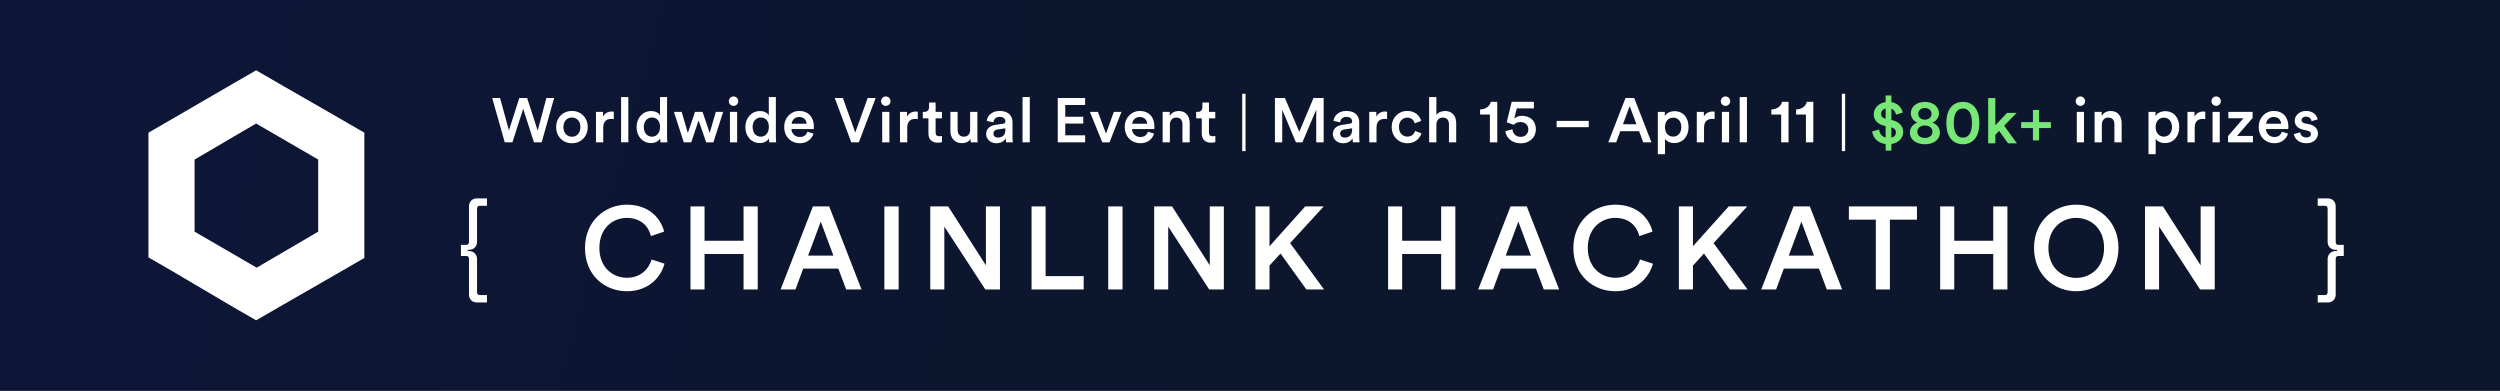
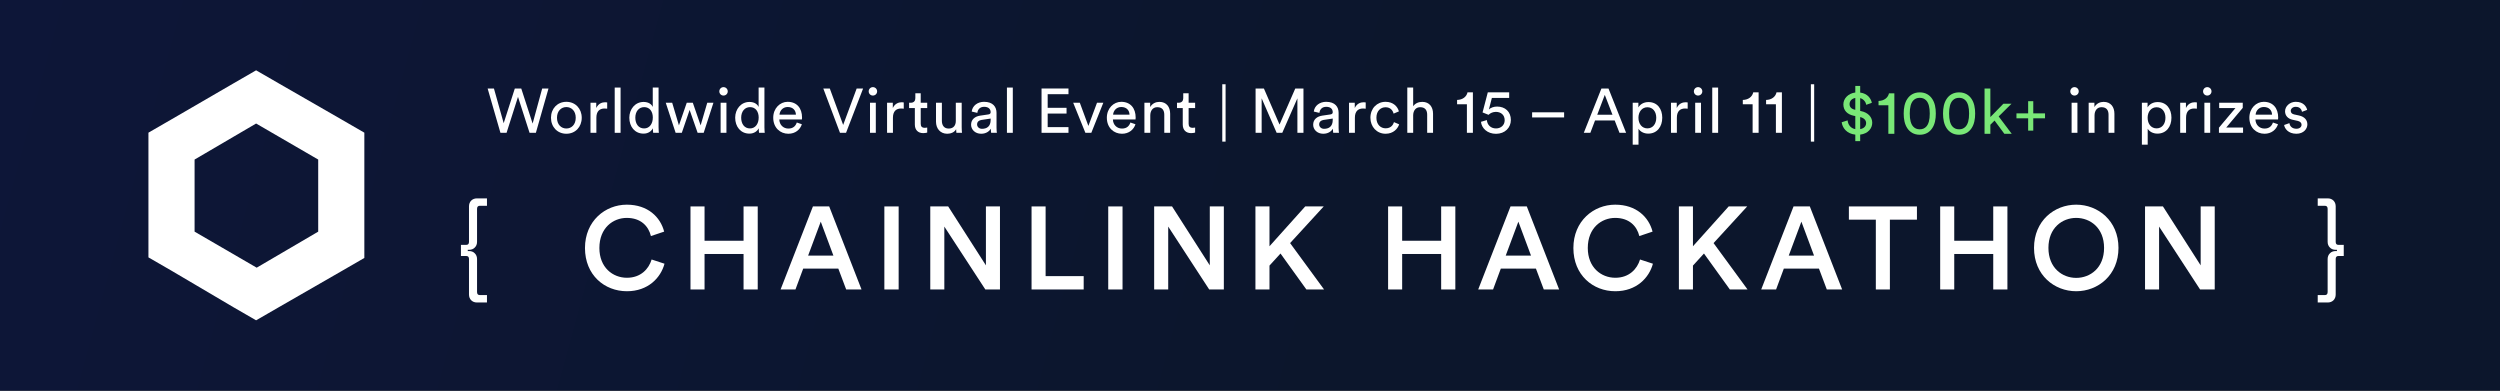
<svg xmlns="http://www.w3.org/2000/svg" width="320" height="50" viewBox="0 0 320 50" fill="none">
  <rect width="320" height="50" fill="#000008" />
  <rect width="320" height="50" fill="url(#paint0_linear)" />
  <path d="M32.782 15.81L40.73 20.423V29.65L32.855 34.263L24.907 29.65V20.423L32.782 15.81ZM32.782 9L29.865 10.684L21.917 15.297L19 16.982V20.35V29.577V32.945L21.917 34.629L29.865 39.316L32.782 41L35.699 39.316L43.72 34.703L46.636 33.018V29.65V20.35V16.982L43.72 15.297L35.699 10.684L32.782 9Z" fill="white" />
  <path d="M80.245 37.278C82.958 37.278 84.578 35.554 85.057 33.755L83.408 33.215C83.048 34.414 82.029 35.554 80.245 35.554C78.43 35.554 76.721 34.234 76.721 31.746C76.721 29.167 78.475 27.892 80.23 27.892C82.014 27.892 83.003 28.927 83.318 30.216L85.012 29.647C84.532 27.788 82.928 26.198 80.23 26.198C77.471 26.198 74.877 28.282 74.877 31.746C74.877 35.209 77.381 37.278 80.245 37.278Z" fill="white" />
  <path d="M96.989 37.053V26.423H95.175V30.816H90.182V26.423H88.383V37.053H90.182V32.51H95.175V37.053H96.989Z" fill="white" />
  <path d="M108.311 37.053H110.275L106.137 26.423H104.053L99.915 37.053H101.819L102.808 34.385H107.306L108.311 37.053ZM105.057 28.372L106.677 32.72H103.438L105.057 28.372Z" fill="white" />
  <path d="M115.027 37.053V26.423H113.198V37.053H115.027Z" fill="white" />
  <path d="M127.996 37.053V26.423H126.197V33.965L121.369 26.423H119.075V37.053H120.874V29.002L126.122 37.053H127.996Z" fill="white" />
  <path d="M138.711 37.053V35.344H133.838V26.423H132.039V37.053H138.711Z" fill="white" />
  <path d="M143.684 37.053V26.423H141.854V37.053H143.684Z" fill="white" />
  <path d="M156.652 37.053V26.423H154.853V33.965L150.025 26.423H147.732V37.053H149.531V29.002L154.778 37.053H156.652Z" fill="white" />
  <path d="M167.217 37.053H169.481L165.133 31.116L169.436 26.423H167.067L162.494 31.521V26.423H160.695V37.053H162.494V33.995L163.904 32.45L167.217 37.053Z" fill="white" />
  <path d="M186.283 37.053V26.423H184.469V30.816H179.476V26.423H177.677V37.053H179.476V32.51H184.469V37.053H186.283Z" fill="white" />
  <path d="M197.605 37.053H199.569L195.431 26.423H193.347L189.209 37.053H191.113L192.102 34.385H196.6L197.605 37.053ZM194.351 28.372L195.97 32.72H192.732L194.351 28.372Z" fill="white" />
  <path d="M206.76 37.278C209.474 37.278 211.093 35.554 211.573 33.755L209.924 33.215C209.564 34.414 208.545 35.554 206.76 35.554C204.946 35.554 203.237 34.234 203.237 31.746C203.237 29.167 204.991 27.892 206.745 27.892C208.53 27.892 209.519 28.927 209.834 30.216L211.528 29.647C211.048 27.788 209.444 26.198 206.745 26.198C203.987 26.198 201.393 28.282 201.393 31.746C201.393 35.209 203.897 37.278 206.76 37.278Z" fill="white" />
  <path d="M221.421 37.053H223.685L219.337 31.116L223.64 26.423H221.271L216.698 31.521V26.423H214.899V37.053H216.698V33.995L218.107 32.45L221.421 37.053Z" fill="white" />
  <path d="M233.831 37.053H235.795L231.657 26.423H229.573L225.435 37.053H227.339L228.329 34.385H232.827L233.831 37.053ZM230.578 28.372L232.197 32.72H228.958L230.578 28.372Z" fill="white" />
  <path d="M245.368 28.117V26.423H236.657V28.117H240.106V37.053H241.905V28.117H245.368Z" fill="white" />
  <path d="M256.949 37.053V26.423H255.135V30.816H250.143V26.423H248.343V37.053H250.143V32.51H255.135V37.053H256.949Z" fill="white" />
  <path d="M262.199 31.731C262.199 29.167 263.968 27.892 265.753 27.892C267.552 27.892 269.321 29.167 269.321 31.731C269.321 34.294 267.552 35.569 265.753 35.569C263.968 35.569 262.199 34.294 262.199 31.731ZM260.355 31.731C260.355 35.224 262.964 37.278 265.753 37.278C268.541 37.278 271.165 35.224 271.165 31.731C271.165 28.252 268.541 26.198 265.753 26.198C262.964 26.198 260.355 28.252 260.355 31.731Z" fill="white" />
  <path d="M283.485 37.053V26.423H281.685V33.965L276.858 26.423H274.564V37.053H276.363V29.002L281.611 37.053H283.485Z" fill="white" />
  <path d="M60.031 26.419C60.031 26.12 60.124 25.875 60.309 25.681C60.503 25.488 60.75 25.392 61.049 25.392H62.332V26.34H61.419C61.181 26.34 61.062 26.471 61.062 26.735V30.949C61.062 31.247 60.966 31.493 60.772 31.686C60.587 31.88 60.34 31.976 60.031 31.976H59.873V32.134H60.031C60.34 32.134 60.587 32.231 60.772 32.424C60.966 32.617 61.062 32.863 61.062 33.161V37.376C61.062 37.639 61.181 37.771 61.419 37.771H62.332V38.719H61.049C60.75 38.719 60.503 38.622 60.309 38.429C60.124 38.236 60.031 37.99 60.031 37.692V33.148C60.031 32.894 59.912 32.766 59.674 32.766H59V31.344H59.674C59.912 31.344 60.031 31.217 60.031 30.962V26.419Z" fill="white" />
  <path d="M298.969 37.692C298.969 37.99 298.876 38.236 298.691 38.429C298.497 38.622 298.25 38.719 297.951 38.719L296.668 38.719L296.668 37.771L297.58 37.771C297.818 37.771 297.937 37.639 297.937 37.376L297.937 33.161C297.937 32.863 298.034 32.617 298.228 32.424C298.413 32.231 298.66 32.134 298.969 32.134L299.127 32.134L299.127 31.976L298.969 31.976C298.66 31.976 298.413 31.88 298.228 31.686C298.034 31.493 297.937 31.248 297.937 30.949L297.937 26.735C297.937 26.472 297.818 26.34 297.58 26.34L296.668 26.34L296.668 25.392L297.951 25.392C298.25 25.392 298.497 25.488 298.691 25.681C298.876 25.875 298.969 26.12 298.969 26.419L298.969 30.962C298.969 31.217 299.088 31.344 299.326 31.344L300 31.344L300 32.766L299.326 32.766C299.088 32.766 298.969 32.894 298.969 33.148L298.969 37.692Z" fill="white" />
-   <path d="M242.096 19.28V18.432C243.08 18.296 243.608 17.608 243.608 16.888C243.608 16.176 243.12 15.576 242.168 15.368L242.096 15.352V13.92C242.496 14.072 242.648 14.44 242.688 14.68L243.552 14.408C243.44 13.88 243.04 13.224 242.096 13.072V12.216H241.36V13.064C240.48 13.184 239.84 13.84 239.84 14.632C239.84 15.416 240.368 15.912 241.216 16.104L241.36 16.136V17.608C240.824 17.48 240.576 17.032 240.536 16.576L239.64 16.824C239.712 17.512 240.248 18.304 241.36 18.44V19.28H242.096ZM240.776 14.576C240.776 14.272 240.976 13.984 241.36 13.888V15.2C240.96 15.12 240.776 14.864 240.776 14.576ZM242.68 16.936C242.68 17.24 242.496 17.528 242.096 17.608V16.296C242.496 16.408 242.68 16.648 242.68 16.936Z" fill="#79E777" />
-   <path d="M246.383 15.32C245.871 15.312 245.535 14.992 245.535 14.56C245.535 14.168 245.855 13.824 246.383 13.824C246.911 13.824 247.239 14.168 247.239 14.56C247.239 14.992 246.903 15.312 246.383 15.32ZM246.383 17.656C245.759 17.656 245.415 17.288 245.415 16.864C245.415 16.44 245.759 16.064 246.383 16.064C247.015 16.064 247.359 16.44 247.359 16.864C247.359 17.288 247.015 17.656 246.383 17.656ZM246.383 18.464C247.575 18.464 248.311 17.824 248.311 16.96C248.311 16.368 247.895 15.88 247.351 15.688C247.847 15.504 248.191 15.008 248.191 14.504C248.191 13.64 247.423 13.04 246.383 13.04C245.343 13.04 244.583 13.64 244.583 14.504C244.583 15.016 244.927 15.504 245.423 15.688C244.871 15.88 244.463 16.368 244.463 16.96C244.463 17.824 245.199 18.464 246.383 18.464Z" fill="#79E777" />
-   <path d="M250.083 15.752C250.083 15.096 250.195 14.592 250.451 14.272C250.627 14.04 250.875 13.888 251.251 13.888C251.627 13.888 251.867 14.04 252.051 14.272C252.299 14.592 252.411 15.096 252.411 15.752C252.411 16.408 252.299 16.912 252.051 17.232C251.867 17.464 251.627 17.616 251.251 17.616C250.875 17.616 250.627 17.464 250.451 17.232C250.203 16.912 250.083 16.408 250.083 15.752ZM249.131 15.752C249.131 16.44 249.243 17.088 249.595 17.616C249.931 18.12 250.475 18.464 251.251 18.464C252.027 18.464 252.563 18.12 252.899 17.616C253.251 17.088 253.363 16.44 253.363 15.752C253.363 15.064 253.251 14.416 252.899 13.888C252.563 13.384 252.027 13.04 251.251 13.04C250.475 13.04 249.931 13.384 249.595 13.888C249.243 14.416 249.131 15.064 249.131 15.752Z" fill="#79E777" />
-   <path d="M258.132 14.448H256.9L255.404 16.024V12.552H254.484V18.344H255.404V17.256L255.884 16.752L257.028 18.344H258.164L256.532 16.096L258.132 14.448Z" fill="#79E777" />
-   <path d="M258.71 15.632V16.392H260.214V17.968H261.006V16.392H262.51V15.632H261.006V14.072H260.214V15.632H258.71Z" fill="#79E777" />
-   <path d="M68.824 16.72L67.472 12.544H66.472L65.144 16.688L64.008 12.544H63L64.608 18.216H65.592L66.968 13.928L68.344 18.216H69.336L70.928 12.544H69.936L68.824 16.72Z" fill="white" />
-   <path d="M73.204 17.504C72.636 17.504 72.116 17.072 72.116 16.264C72.116 15.456 72.636 15.04 73.204 15.04C73.78 15.04 74.292 15.456 74.292 16.264C74.292 17.08 73.78 17.504 73.204 17.504ZM73.204 14.2C72.044 14.2 71.188 15.072 71.188 16.264C71.188 17.464 72.044 18.336 73.204 18.336C74.372 18.336 75.228 17.464 75.228 16.264C75.228 15.072 74.372 14.2 73.204 14.2Z" fill="white" />
-   <path d="M78.565 14.296C78.525 14.288 78.429 14.272 78.317 14.272C77.805 14.272 77.373 14.52 77.189 14.944V14.32H76.285V18.216H77.213V16.36C77.213 15.632 77.541 15.216 78.261 15.216C78.357 15.216 78.461 15.224 78.565 15.24V14.296Z" fill="white" />
-   <path d="M80.427 18.216V12.424H79.499V18.216H80.427Z" fill="white" />
-   <path d="M82.408 16.256C82.408 15.512 82.856 15.04 83.464 15.04C84.072 15.04 84.488 15.504 84.488 16.248C84.488 16.992 84.064 17.496 83.456 17.496C82.824 17.496 82.408 17 82.408 16.256ZM85.384 12.424H84.48V14.776C84.36 14.528 84.016 14.216 83.336 14.216C82.24 14.216 81.48 15.136 81.48 16.256C81.48 17.432 82.232 18.312 83.352 18.312C83.904 18.312 84.312 18.04 84.496 17.712C84.496 17.872 84.52 18.128 84.536 18.216H85.424C85.416 18.152 85.384 17.856 85.384 17.504V12.424Z" fill="white" />
-   <path d="M88.965 14.32L88.045 17.016L87.253 14.32H86.261L87.525 18.216H88.477L89.421 15.416L90.389 18.216H91.317L92.565 14.32H91.621L90.845 17.016L89.925 14.32H88.965Z" fill="white" />
-   <path d="M94.353 18.216V14.32H93.433V18.216H94.353ZM93.289 12.952C93.289 13.288 93.561 13.552 93.889 13.552C94.225 13.552 94.497 13.288 94.497 12.952C94.497 12.616 94.225 12.344 93.889 12.344C93.561 12.344 93.289 12.616 93.289 12.952Z" fill="white" />
-   <path d="M96.334 16.256C96.334 15.512 96.782 15.04 97.39 15.04C97.998 15.04 98.414 15.504 98.414 16.248C98.414 16.992 97.99 17.496 97.382 17.496C96.75 17.496 96.334 17 96.334 16.256ZM99.31 12.424H98.406V14.776C98.286 14.528 97.942 14.216 97.262 14.216C96.166 14.216 95.406 15.136 95.406 16.256C95.406 17.432 96.158 18.312 97.278 18.312C97.83 18.312 98.238 18.04 98.422 17.712C98.422 17.872 98.446 18.128 98.462 18.216H99.35C99.342 18.152 99.31 17.856 99.31 17.504V12.424Z" fill="white" />
-   <path d="M101.33 15.84C101.362 15.424 101.698 14.976 102.282 14.976C102.922 14.976 103.226 15.384 103.242 15.84H101.33ZM103.346 16.856C103.218 17.24 102.93 17.536 102.37 17.536C101.794 17.536 101.33 17.112 101.306 16.52H104.154C104.162 16.504 104.178 16.376 104.178 16.224C104.178 14.992 103.474 14.2 102.274 14.2C101.29 14.2 100.378 15.016 100.378 16.248C100.378 17.568 101.314 18.336 102.37 18.336C103.306 18.336 103.922 17.784 104.13 17.104L103.346 16.856Z" fill="white" />
-   <path d="M109.473 16.96L107.889 12.544H106.849L108.961 18.216H109.937L112.081 12.544H111.065L109.473 16.96Z" fill="white" />
-   <path d="M113.84 18.216V14.32H112.92V18.216H113.84ZM112.776 12.952C112.776 13.288 113.048 13.552 113.376 13.552C113.712 13.552 113.984 13.288 113.984 12.952C113.984 12.616 113.712 12.344 113.376 12.344C113.048 12.344 112.776 12.616 112.776 12.952Z" fill="white" />
-   <path d="M117.477 14.296C117.437 14.288 117.341 14.272 117.229 14.272C116.717 14.272 116.285 14.52 116.101 14.944V14.32H115.197V18.216H116.125V16.36C116.125 15.632 116.453 15.216 117.173 15.216C117.269 15.216 117.373 15.224 117.477 15.24V14.296Z" fill="white" />
-   <path d="M119.76 13.128H118.92V13.712C118.92 14.056 118.736 14.32 118.32 14.32H118.12V15.144H118.84V17.104C118.84 17.832 119.288 18.264 120.008 18.264C120.344 18.264 120.52 18.2 120.576 18.176V17.408C120.536 17.416 120.384 17.44 120.256 17.44C119.912 17.44 119.76 17.296 119.76 16.952V15.144H120.568V14.32H119.76V13.128Z" fill="white" />
-   <path d="M124.225 17.784C124.225 17.944 124.241 18.128 124.257 18.216H125.145C125.129 18.072 125.105 17.824 125.105 17.504V14.32H124.177V16.624C124.177 17.136 123.897 17.496 123.361 17.496C122.801 17.496 122.577 17.088 122.577 16.608V14.32H121.649V16.776C121.649 17.64 122.193 18.328 123.121 18.328C123.577 18.328 124.033 18.136 124.225 17.784Z" fill="white" />
-   <path d="M126.226 17.16C126.226 17.776 126.73 18.336 127.546 18.336C128.178 18.336 128.562 18.016 128.746 17.72C128.746 18.032 128.778 18.192 128.786 18.216H129.65C129.642 18.176 129.602 17.944 129.602 17.592V15.656C129.602 14.88 129.146 14.2 127.946 14.2C126.986 14.2 126.378 14.8 126.306 15.472L127.154 15.664C127.194 15.272 127.466 14.96 127.954 14.96C128.466 14.96 128.69 15.224 128.69 15.552C128.69 15.688 128.626 15.8 128.402 15.832L127.402 15.984C126.738 16.08 126.226 16.464 126.226 17.16ZM127.722 17.608C127.354 17.608 127.154 17.368 127.154 17.104C127.154 16.784 127.386 16.624 127.674 16.576L128.69 16.424V16.6C128.69 17.36 128.242 17.608 127.722 17.608Z" fill="white" />
-   <path d="M131.812 18.216V12.424H130.884V18.216H131.812Z" fill="white" />
-   <path d="M138.897 18.216V17.32H136.354V15.816H138.658V14.944H136.354V13.44H138.897V12.544H135.394V18.216H138.897Z" fill="white" />
-   <path d="M143.548 14.32H142.572L141.564 17.104L140.532 14.32H139.508L141.092 18.216H142.02L143.548 14.32Z" fill="white" />
-   <path d="M144.922 15.84C144.954 15.424 145.29 14.976 145.874 14.976C146.514 14.976 146.818 15.384 146.834 15.84H144.922ZM146.938 16.856C146.81 17.24 146.522 17.536 145.962 17.536C145.386 17.536 144.922 17.112 144.898 16.52H147.746C147.754 16.504 147.77 16.376 147.77 16.224C147.77 14.992 147.066 14.2 145.866 14.2C144.882 14.2 143.97 15.016 143.97 16.248C143.97 17.568 144.906 18.336 145.962 18.336C146.898 18.336 147.514 17.784 147.722 17.104L146.938 16.856Z" fill="white" />
-   <path d="M149.745 15.968C149.745 15.456 150.025 15.048 150.553 15.048C151.137 15.048 151.353 15.432 151.353 15.912V18.216H152.281V15.752C152.281 14.896 151.825 14.208 150.873 14.208C150.441 14.208 149.977 14.392 149.721 14.84V14.32H148.817V18.216H149.745V15.968Z" fill="white" />
-   <path d="M154.747 13.128H153.907V13.712C153.907 14.056 153.723 14.32 153.307 14.32H153.107V15.144H153.827V17.104C153.827 17.832 154.275 18.264 154.995 18.264C155.331 18.264 155.507 18.2 155.563 18.176V17.408C155.523 17.416 155.371 17.44 155.243 17.44C154.899 17.44 154.747 17.296 154.747 16.952V15.144H155.555V14.32H154.747V13.128Z" fill="white" />
-   <path d="M159.428 19.344H159.004V12H159.428V19.344Z" fill="white" />
-   <path d="M169.429 18.216V12.544H168.125L166.309 16.872L164.469 12.544H163.189V18.216H164.125V14.056L165.877 18.216H166.709L168.477 14.04V18.216H169.429Z" fill="white" />
-   <path d="M170.607 17.16C170.607 17.776 171.111 18.336 171.927 18.336C172.559 18.336 172.943 18.016 173.127 17.72C173.127 18.032 173.159 18.192 173.167 18.216H174.031C174.023 18.176 173.983 17.944 173.983 17.592V15.656C173.983 14.88 173.527 14.2 172.327 14.2C171.367 14.2 170.759 14.8 170.687 15.472L171.535 15.664C171.575 15.272 171.847 14.96 172.335 14.96C172.847 14.96 173.071 15.224 173.071 15.552C173.071 15.688 173.007 15.8 172.783 15.832L171.783 15.984C171.119 16.08 170.607 16.464 170.607 17.16ZM172.103 17.608C171.735 17.608 171.535 17.368 171.535 17.104C171.535 16.784 171.767 16.624 172.055 16.576L173.071 16.424V16.6C173.071 17.36 172.623 17.608 172.103 17.608Z" fill="white" />
-   <path d="M177.545 14.296C177.505 14.288 177.409 14.272 177.297 14.272C176.785 14.272 176.353 14.52 176.169 14.944V14.32H175.265V18.216H176.193V16.36C176.193 15.632 176.521 15.216 177.241 15.216C177.337 15.216 177.441 15.224 177.545 15.24V14.296Z" fill="white" />
-   <path d="M180.137 15.056C180.729 15.056 180.993 15.44 181.081 15.784L181.913 15.48C181.753 14.856 181.177 14.2 180.129 14.2C179.009 14.2 178.137 15.064 178.137 16.264C178.137 17.448 179.009 18.336 180.153 18.336C181.177 18.336 181.761 17.672 181.945 17.064L181.129 16.768C181.041 17.064 180.761 17.488 180.153 17.488C179.569 17.488 179.065 17.048 179.065 16.264C179.065 15.48 179.569 15.056 180.137 15.056Z" fill="white" />
-   <path d="M183.857 15.928C183.873 15.432 184.153 15.048 184.665 15.048C185.249 15.048 185.465 15.432 185.465 15.912V18.216H186.393V15.752C186.393 14.896 185.929 14.208 184.969 14.208C184.561 14.208 184.121 14.352 183.857 14.696V12.424H182.929V18.216H183.857V15.928Z" fill="white" />
-   <path d="M191.651 18.216V13.032H190.819C190.707 13.576 190.195 13.992 189.451 14.008V14.664H190.707V18.216H191.651Z" fill="white" />
-   <path d="M192.69 16.784C192.754 17.6 193.522 18.344 194.642 18.344C195.842 18.344 196.594 17.528 196.594 16.552C196.594 15.464 195.85 14.824 194.818 14.824C194.45 14.824 194.05 14.952 193.826 15.184L194.146 13.872H196.338V13.032H193.498L192.858 15.648L193.762 15.976C193.946 15.768 194.258 15.616 194.626 15.616C195.154 15.616 195.626 15.936 195.626 16.576C195.626 17.152 195.186 17.52 194.642 17.52C194.042 17.52 193.634 17.104 193.594 16.552L192.69 16.784Z" fill="white" />
-   <path d="M203.362 16.28V15.472H199.25V16.28H203.362Z" fill="white" />
-   <path d="M210.337 18.216H211.385L209.177 12.544H208.065L205.857 18.216H206.873L207.401 16.792H209.801L210.337 18.216ZM208.601 13.584L209.465 15.904H207.737L208.601 13.584Z" fill="white" />
-   <path d="M213.121 19.736V17.776C213.321 18.072 213.745 18.312 214.305 18.312C215.425 18.312 216.137 17.432 216.137 16.264C216.137 15.112 215.489 14.232 214.337 14.232C213.737 14.232 213.289 14.512 213.097 14.848V14.32H212.201V19.736H213.121ZM215.209 16.264C215.209 17.008 214.777 17.488 214.161 17.488C213.553 17.488 213.113 17.008 213.113 16.264C213.113 15.536 213.553 15.056 214.161 15.056C214.785 15.056 215.209 15.536 215.209 16.264Z" fill="white" />
-   <path d="M219.469 14.296C219.429 14.288 219.333 14.272 219.221 14.272C218.709 14.272 218.277 14.52 218.093 14.944V14.32H217.189V18.216H218.117V16.36C218.117 15.632 218.445 15.216 219.165 15.216C219.261 15.216 219.365 15.224 219.469 15.24V14.296Z" fill="white" />
-   <path d="M221.324 18.216V14.32H220.404V18.216H221.324ZM220.26 12.952C220.26 13.288 220.532 13.552 220.86 13.552C221.196 13.552 221.468 13.288 221.468 12.952C221.468 12.616 221.196 12.344 220.86 12.344C220.532 12.344 220.26 12.616 220.26 12.952Z" fill="white" />
-   <path d="M223.609 18.216V12.424H222.681V18.216H223.609Z" fill="white" />
-   <path d="M228.934 18.216V13.032H228.102C227.99 13.576 227.478 13.992 226.734 14.008V14.664H227.99V18.216H228.934Z" fill="white" />
-   <path d="M232.102 18.216V13.032H231.27C231.158 13.576 230.646 13.992 229.902 14.008V14.664H231.158V18.216H232.102Z" fill="white" />
-   <path d="M236.182 19.344H235.758V12H236.182V19.344Z" fill="white" />
-   <path d="M266.751 18.216V14.32H265.831V18.216H266.751ZM265.687 12.952C265.687 13.288 265.959 13.552 266.287 13.552C266.623 13.552 266.895 13.288 266.895 12.952C266.895 12.616 266.623 12.344 266.287 12.344C265.959 12.344 265.687 12.616 265.687 12.952Z" fill="white" />
-   <path d="M269.036 15.968C269.036 15.456 269.316 15.048 269.844 15.048C270.428 15.048 270.645 15.432 270.645 15.912V18.216H271.572V15.752C271.572 14.896 271.117 14.208 270.165 14.208C269.733 14.208 269.268 14.392 269.012 14.84V14.32H268.109V18.216H269.036V15.968Z" fill="white" />
-   <path d="M275.927 19.736V17.776C276.127 18.072 276.551 18.312 277.111 18.312C278.231 18.312 278.943 17.432 278.943 16.264C278.943 15.112 278.295 14.232 277.143 14.232C276.543 14.232 276.095 14.512 275.903 14.848V14.32H275.007V19.736H275.927ZM278.015 16.264C278.015 17.008 277.583 17.488 276.967 17.488C276.359 17.488 275.919 17.008 275.919 16.264C275.919 15.536 276.359 15.056 276.967 15.056C277.591 15.056 278.015 15.536 278.015 16.264Z" fill="white" />
-   <path d="M282.275 14.296C282.235 14.288 282.139 14.272 282.027 14.272C281.515 14.272 281.083 14.52 280.899 14.944V14.32H279.995V18.216H280.923V16.36C280.923 15.632 281.251 15.216 281.971 15.216C282.067 15.216 282.171 15.224 282.275 15.24V14.296Z" fill="white" />
-   <path d="M284.129 18.216V14.32H283.209V18.216H284.129ZM283.065 12.952C283.065 13.288 283.337 13.552 283.665 13.552C284.001 13.552 284.273 13.288 284.273 12.952C284.273 12.616 284.001 12.344 283.665 12.344C283.337 12.344 283.065 12.616 283.065 12.952Z" fill="white" />
-   <path d="M288.375 18.216V17.4H286.335L288.335 15.104V14.32H285.231V15.136H287.167L285.191 17.408V18.216H288.375Z" fill="white" />
-   <path d="M290.068 15.84C290.1 15.424 290.436 14.976 291.02 14.976C291.66 14.976 291.964 15.384 291.98 15.84H290.068ZM292.084 16.856C291.956 17.24 291.668 17.536 291.108 17.536C290.532 17.536 290.068 17.112 290.044 16.52H292.892C292.9 16.504 292.916 16.376 292.916 16.224C292.916 14.992 292.212 14.2 291.012 14.2C290.028 14.2 289.116 15.016 289.116 16.248C289.116 17.568 290.052 18.336 291.108 18.336C292.044 18.336 292.66 17.784 292.868 17.104L292.084 16.856Z" fill="white" />
-   <path d="M293.619 17.16C293.667 17.6 294.099 18.336 295.227 18.336C296.219 18.336 296.699 17.68 296.699 17.088C296.699 16.512 296.315 16.064 295.579 15.904L294.987 15.784C294.747 15.736 294.595 15.584 294.595 15.376C294.595 15.136 294.827 14.928 295.155 14.928C295.675 14.928 295.843 15.288 295.875 15.512L296.659 15.288C296.595 14.904 296.243 14.2 295.155 14.2C294.347 14.2 293.723 14.776 293.723 15.456C293.723 15.992 294.083 16.44 294.771 16.592L295.347 16.72C295.659 16.784 295.803 16.944 295.803 17.152C295.803 17.392 295.603 17.6 295.219 17.6C294.723 17.6 294.459 17.288 294.427 16.936L293.619 17.16Z" fill="white" />
+   <path d="M68.176 15.816L66.72 11.328H65.896L64.472 15.768L63.224 11.328H62.416L64.056 17H64.84L66.304 12.4L67.784 17H68.592L70.208 11.328H69.4L68.176 15.816Z" fill="white" />
+   <path d="M72.494 16.448C71.854 16.448 71.294 15.968 71.294 15.072C71.294 14.184 71.854 13.704 72.494 13.704C73.134 13.704 73.694 14.184 73.694 15.072C73.694 15.968 73.134 16.448 72.494 16.448ZM72.494 13.032C71.342 13.032 70.526 13.904 70.526 15.072C70.526 16.248 71.342 17.12 72.494 17.12C73.646 17.12 74.462 16.248 74.462 15.072C74.462 13.904 73.646 13.032 72.494 13.032Z" fill="white" />
+   <path d="M77.72 13.112C77.68 13.104 77.576 13.088 77.472 13.088C77.08 13.088 76.6 13.232 76.32 13.824V13.152H75.584V17H76.336V15.072C76.336 14.224 76.76 13.888 77.392 13.888C77.496 13.888 77.608 13.896 77.72 13.912V13.112Z" fill="white" />
+   <path d="M79.434 17V11.208H78.682V17H79.434Z" fill="white" />
+   <path d="M81.321 15.064C81.321 14.272 81.769 13.712 82.457 13.712C83.145 13.712 83.561 14.256 83.561 15.048C83.561 15.84 83.137 16.44 82.449 16.44C81.729 16.44 81.321 15.856 81.321 15.064ZM83.569 16.48C83.569 16.712 83.593 16.912 83.609 17H84.337C84.329 16.936 84.297 16.656 84.297 16.288V11.208H83.553V13.696C83.425 13.384 83.057 13.048 82.377 13.048C81.289 13.048 80.553 13.976 80.553 15.064C80.553 16.208 81.249 17.104 82.377 17.104C82.977 17.104 83.385 16.784 83.569 16.416V16.48Z" fill="white" />
+   <path d="M87.904 13.152L86.904 16.048L86.04 13.152H85.216L86.48 17H87.272L88.272 14.072L89.296 17H90.072L91.32 13.152H90.528L89.68 16.048L88.68 13.152H87.904Z" fill="white" />
+   <path d="M92.984 17V13.152H92.24V17H92.984ZM92.072 11.696C92.072 11.992 92.312 12.232 92.608 12.232C92.912 12.232 93.152 11.992 93.152 11.696C93.152 11.392 92.912 11.152 92.608 11.152C92.312 11.152 92.072 11.392 92.072 11.696Z" fill="white" />
+   <path d="M94.871 15.064C94.871 14.272 95.319 13.712 96.007 13.712C96.695 13.712 97.111 14.256 97.111 15.048C97.111 15.84 96.687 16.44 95.999 16.44C95.279 16.44 94.871 15.856 94.871 15.064ZM97.119 16.48C97.119 16.712 97.143 16.912 97.159 17H97.887C97.879 16.936 97.847 16.656 97.847 16.288V11.208H97.103V13.696C96.975 13.384 96.607 13.048 95.927 13.048C94.839 13.048 94.103 13.976 94.103 15.064C94.103 16.208 94.799 17.104 95.927 17.104C96.527 17.104 96.935 16.784 97.119 16.416V16.48Z" fill="white" />
+   <path d="M99.774 14.68C99.806 14.184 100.19 13.696 100.822 13.696C101.502 13.696 101.862 14.128 101.878 14.68H99.774ZM101.99 15.68C101.846 16.112 101.534 16.456 100.91 16.456C100.262 16.456 99.766 15.976 99.75 15.288H102.646C102.654 15.24 102.662 15.144 102.662 15.048C102.662 13.848 101.998 13.032 100.814 13.032C99.846 13.032 98.974 13.856 98.974 15.064C98.974 16.368 99.878 17.12 100.91 17.12C101.806 17.12 102.422 16.584 102.638 15.904L101.99 15.68Z" fill="white" />
+   <path d="M107.926 15.992L106.214 11.328H105.382L107.518 17H108.294L110.478 11.328H109.654L107.926 15.992Z" fill="white" />
+   <path d="M112.104 17V13.152H111.36V17H112.104ZM111.192 11.696C111.192 11.992 111.432 12.232 111.728 12.232C112.032 12.232 112.272 11.992 112.272 11.696C112.272 11.392 112.032 11.152 111.728 11.152C111.432 11.152 111.192 11.392 111.192 11.696Z" fill="white" />
+   <path d="M115.68 13.112C115.64 13.104 115.536 13.088 115.432 13.088C115.04 13.088 114.56 13.232 114.28 13.824V13.152H113.544V17H114.296V15.072C114.296 14.224 114.72 13.888 115.352 13.888C115.456 13.888 115.568 13.896 115.68 13.912V13.112Z" fill="white" />
+   <path d="M117.852 11.936H117.164V12.56C117.164 12.896 116.988 13.152 116.572 13.152H116.364V13.832H117.1V15.944C117.1 16.64 117.516 17.04 118.172 17.04C118.428 17.04 118.62 16.992 118.684 16.968V16.328C118.62 16.344 118.484 16.36 118.388 16.36C117.996 16.36 117.852 16.184 117.852 15.832V13.832H118.684V13.152H117.852V11.936Z" fill="white" />
+   <path d="M122.384 16.536C122.384 16.696 122.4 16.912 122.416 17H123.136C123.12 16.864 123.096 16.592 123.096 16.288V13.152H122.344V15.472C122.344 16.056 122.04 16.456 121.432 16.456C120.8 16.456 120.56 15.992 120.56 15.464V13.152H119.808V15.576C119.808 16.448 120.352 17.12 121.248 17.12C121.696 17.12 122.176 16.936 122.384 16.536Z" fill="white" />
+   <path d="M124.299 15.968C124.299 16.576 124.803 17.12 125.587 17.12C126.275 17.12 126.659 16.752 126.827 16.48C126.827 16.76 126.851 16.904 126.867 17H127.603C127.587 16.904 127.555 16.704 127.555 16.368V14.44C127.555 13.688 127.107 13.032 125.955 13.032C125.123 13.032 124.459 13.544 124.379 14.28L125.099 14.448C125.147 14 125.443 13.672 125.971 13.672C126.555 13.672 126.803 13.984 126.803 14.36C126.803 14.496 126.739 14.616 126.507 14.648L125.467 14.8C124.803 14.896 124.299 15.28 124.299 15.968ZM125.691 16.488C125.307 16.488 125.067 16.216 125.067 15.928C125.067 15.584 125.307 15.4 125.627 15.352L126.803 15.176V15.352C126.803 16.192 126.307 16.488 125.691 16.488Z" fill="white" />
+   <path d="M129.639 17V11.208H128.887V17H129.639Z" fill="white" />
+   <path d="M136.766 17V16.272H134.102V14.536H136.518V13.8H134.102V12.056H136.766V11.328H133.318V17H136.766Z" fill="white" />
+   <path d="M141.225 13.152H140.417L139.313 16.12L138.217 13.152H137.369L138.929 17H139.689L141.225 13.152Z" fill="white" />
+   <path d="M142.476 14.68C142.508 14.184 142.892 13.696 143.524 13.696C144.204 13.696 144.564 14.128 144.58 14.68H142.476ZM144.692 15.68C144.548 16.112 144.236 16.456 143.612 16.456C142.964 16.456 142.468 15.976 142.452 15.288H145.348C145.356 15.24 145.364 15.144 145.364 15.048C145.364 13.848 144.7 13.032 143.516 13.032C142.548 13.032 141.676 13.856 141.676 15.064C141.676 16.368 142.58 17.12 143.612 17.12C144.508 17.12 145.124 16.584 145.34 15.904L144.692 15.68Z" fill="white" />
+   <path d="M147.236 14.776C147.236 14.192 147.54 13.72 148.132 13.72C148.804 13.72 149.028 14.152 149.028 14.688V17H149.78V14.56C149.78 13.704 149.324 13.04 148.404 13.04C147.956 13.04 147.5 13.224 147.22 13.704V13.152H146.484V17H147.236V14.776Z" fill="white" />
+   <path d="M152.144 11.936H151.456V12.56C151.456 12.896 151.28 13.152 150.864 13.152H150.656V13.832H151.392V15.944C151.392 16.64 151.808 17.04 152.464 17.04C152.72 17.04 152.912 16.992 152.976 16.968V16.328C152.912 16.344 152.776 16.36 152.68 16.36C152.288 16.36 152.144 16.184 152.144 15.832V13.832H152.976V13.152H152.144V11.936Z" fill="white" />
+   <path d="M156.875 18.128H156.451V10.784H156.875V18.128Z" fill="white" />
+   <path d="M166.843 17V11.328H165.795L163.779 15.944L161.779 11.328H160.715V17H161.491V12.584L163.411 17H164.131L166.067 12.584V17H166.843Z" fill="white" />
+   <path d="M168.086 15.968C168.086 16.576 168.59 17.12 169.374 17.12C170.062 17.12 170.446 16.752 170.614 16.48C170.614 16.76 170.638 16.904 170.654 17H171.39C171.374 16.904 171.342 16.704 171.342 16.368V14.44C171.342 13.688 170.894 13.032 169.742 13.032C168.91 13.032 168.246 13.544 168.166 14.28L168.886 14.448C168.934 14 169.23 13.672 169.758 13.672C170.342 13.672 170.59 13.984 170.59 14.36C170.59 14.496 170.526 14.616 170.294 14.648L169.254 14.8C168.59 14.896 168.086 15.28 168.086 15.968ZM169.478 16.488C169.094 16.488 168.854 16.216 168.854 15.928C168.854 15.584 169.094 15.4 169.414 15.352L170.59 15.176V15.352C170.59 16.192 170.094 16.488 169.478 16.488Z" fill="white" />
+   <path d="M174.81 13.112C174.77 13.104 174.666 13.088 174.562 13.088C174.17 13.088 173.69 13.232 173.41 13.824V13.152H172.674V17H173.426V15.072C173.426 14.224 173.85 13.888 174.482 13.888C174.586 13.888 174.698 13.896 174.81 13.912V13.112Z" fill="white" />
+   <path d="M177.348 13.728C178.004 13.728 178.284 14.168 178.38 14.544L179.06 14.256C178.9 13.672 178.372 13.032 177.348 13.032C176.252 13.032 175.412 13.872 175.412 15.072C175.412 16.24 176.236 17.12 177.356 17.12C178.356 17.12 178.908 16.472 179.092 15.92L178.428 15.632C178.34 15.936 178.076 16.424 177.356 16.424C176.732 16.424 176.18 15.952 176.18 15.072C176.18 14.176 176.74 13.728 177.348 13.728Z" fill="white" />
+   <path d="M180.886 14.736C180.902 14.168 181.206 13.72 181.782 13.72C182.454 13.72 182.678 14.152 182.678 14.688V17H183.43V14.56C183.43 13.704 182.974 13.04 182.054 13.04C181.614 13.04 181.166 13.192 180.886 13.6V11.208H180.134V17H180.886V14.736Z" fill="white" />
+   <path d="M188.531 17V11.816H187.843C187.723 12.376 187.227 12.776 186.507 12.792V13.344H187.763V17H188.531Z" fill="white" />
+   <path d="M189.567 15.592C189.639 16.408 190.383 17.128 191.487 17.128C192.639 17.128 193.391 16.336 193.391 15.36C193.391 14.288 192.647 13.64 191.631 13.64C191.223 13.64 190.807 13.768 190.575 14.024L190.959 12.536H193.175V11.816H190.439L189.767 14.392C190.031 14.488 190.263 14.592 190.535 14.696C190.759 14.464 191.111 14.32 191.479 14.32C192.079 14.32 192.599 14.68 192.599 15.392C192.599 16.032 192.103 16.44 191.487 16.44C190.839 16.44 190.367 16.008 190.319 15.368L189.567 15.592Z" fill="white" />
+   <path d="M200.207 15.032V14.376H196.111V15.032H200.207Z" fill="white" />
+   <path d="M207.294 17H208.142L205.886 11.328H204.982L202.726 17H203.566L204.166 15.416H206.678L207.294 17ZM205.414 12.144L206.398 14.688H204.446L205.414 12.144Z" fill="white" />
+   <path d="M209.729 18.52V16.48C209.937 16.824 210.385 17.104 210.977 17.104C212.105 17.104 212.769 16.216 212.769 15.072C212.769 13.952 212.153 13.064 211.001 13.064C210.377 13.064 209.921 13.368 209.713 13.752V13.152H208.985V18.52H209.729ZM212.001 15.072C212.001 15.864 211.561 16.432 210.865 16.432C210.177 16.432 209.721 15.864 209.721 15.072C209.721 14.304 210.177 13.728 210.865 13.728C211.569 13.728 212.001 14.304 212.001 15.072Z" fill="white" />
+   <path d="M216.023 13.112C215.983 13.104 215.879 13.088 215.775 13.088C215.383 13.088 214.903 13.232 214.623 13.824V13.152H213.887V17H214.639V15.072C214.639 14.224 215.063 13.888 215.695 13.888C215.799 13.888 215.911 13.896 216.023 13.912V13.112Z" fill="white" />
+   <path d="M217.728 17V13.152H216.984V17H217.728ZM216.816 11.696C216.816 11.992 217.056 12.232 217.352 12.232C217.656 12.232 217.896 11.992 217.896 11.696C217.896 11.392 217.656 11.152 217.352 11.152C217.056 11.152 216.816 11.392 216.816 11.696Z" fill="white" />
+   <path d="M219.92 17V11.208H219.168V17H219.92Z" fill="white" />
+   <path d="M225.103 17V11.816H224.415C224.295 12.376 223.799 12.776 223.079 12.792V13.344H224.335V17H225.103Z" fill="white" />
+   <path d="M228.083 17V11.816H227.395C227.275 12.376 226.779 12.776 226.059 12.792V13.344H227.315V17H228.083Z" fill="white" />
+   <path d="M232.215 18.128H231.791V10.784H232.215V18.128Z" fill="white" />
+   <path d="M265.91 17V13.152H265.166V17H265.91ZM264.998 11.696C264.998 11.992 265.238 12.232 265.534 12.232C265.838 12.232 266.078 11.992 266.078 11.696C266.078 11.392 265.838 11.152 265.534 11.152C265.238 11.152 264.998 11.392 264.998 11.696Z" fill="white" />
+   <path d="M268.101 14.776C268.101 14.192 268.405 13.72 268.997 13.72C269.669 13.72 269.893 14.152 269.893 14.688V17H270.645V14.56C270.645 13.704 270.189 13.04 269.269 13.04C268.821 13.04 268.365 13.224 268.085 13.704V13.152H267.349V17H268.101V14.776Z" fill="white" />
+   <path d="M274.905 18.52V16.48C275.113 16.824 275.561 17.104 276.153 17.104C277.281 17.104 277.945 16.216 277.945 15.072C277.945 13.952 277.329 13.064 276.177 13.064C275.553 13.064 275.097 13.368 274.889 13.752V13.152H274.161V18.52H274.905ZM277.177 15.072C277.177 15.864 276.737 16.432 276.041 16.432C275.353 16.432 274.897 15.864 274.897 15.072C274.897 14.304 275.353 13.728 276.041 13.728C276.745 13.728 277.177 14.304 277.177 15.072Z" fill="white" />
+   <path d="M281.2 13.112C281.16 13.104 281.056 13.088 280.952 13.088C280.56 13.088 280.08 13.232 279.8 13.824V13.152H279.064V17H279.816V15.072C279.816 14.224 280.24 13.888 280.872 13.888C280.976 13.888 281.088 13.896 281.2 13.912V13.112Z" fill="white" />
+   <path d="M282.905 17V13.152H282.161V17H282.905ZM281.993 11.696C281.993 11.992 282.233 12.232 282.529 12.232C282.833 12.232 283.073 11.992 283.073 11.696C283.073 11.392 282.833 11.152 282.529 11.152C282.233 11.152 281.993 11.392 281.993 11.696Z" fill="white" />
+   <path d="M287.112 17V16.32H284.96L287.072 13.808V13.152H284.056V13.832H286.136L284.024 16.344V17H287.112Z" fill="white" />
+   <path d="M288.719 14.68C288.751 14.184 289.135 13.696 289.767 13.696C290.447 13.696 290.807 14.128 290.823 14.68H288.719ZM290.935 15.68C290.791 16.112 290.479 16.456 289.855 16.456C289.207 16.456 288.711 15.976 288.695 15.288H291.591C291.599 15.24 291.607 15.144 291.607 15.048C291.607 13.848 290.943 13.032 289.759 13.032C288.791 13.032 287.919 13.856 287.919 15.064C287.919 16.368 288.823 17.12 289.855 17.12C290.751 17.12 291.367 16.584 291.583 15.904L290.935 15.68Z" fill="white" />
+   <path d="M292.367 16C292.431 16.44 292.879 17.12 293.935 17.12C294.887 17.12 295.343 16.472 295.343 15.928C295.343 15.36 294.975 14.936 294.279 14.784L293.655 14.648C293.359 14.584 293.215 14.416 293.215 14.184C293.215 13.92 293.471 13.672 293.855 13.672C294.463 13.672 294.623 14.112 294.655 14.312L295.319 14.064C295.239 13.72 294.911 13.032 293.855 13.032C293.103 13.032 292.487 13.592 292.487 14.248C292.487 14.792 292.847 15.2 293.447 15.328L294.103 15.472C294.423 15.544 294.599 15.728 294.599 15.968C294.599 16.24 294.367 16.48 293.943 16.48C293.399 16.48 293.095 16.16 293.047 15.76L292.367 16Z" fill="white" />
+   <path d="M238.103 18.064V17.232C239.119 17.112 239.647 16.424 239.647 15.712C239.647 14.992 239.111 14.4 238.223 14.224L238.103 14.2V12.56C238.591 12.696 238.831 13.112 238.879 13.416L239.599 13.152C239.471 12.632 239.087 11.976 238.103 11.848V11H237.479V11.84C236.583 11.952 235.951 12.6 235.951 13.36C235.951 14.144 236.463 14.648 237.279 14.816L237.479 14.856V16.528C236.847 16.416 236.543 15.92 236.495 15.408L235.735 15.648C235.823 16.352 236.367 17.12 237.479 17.232V18.064H238.103ZM238.863 15.752C238.863 16.12 238.623 16.432 238.103 16.528V14.984C238.623 15.104 238.863 15.416 238.863 15.752ZM236.743 13.328C236.743 12.936 237.015 12.624 237.479 12.536V14.056C236.935 13.952 236.743 13.664 236.743 13.328Z" fill="#79E777" />
+   <path d="M242.477 17.128V11.944H241.789C241.669 12.504 241.173 12.904 240.453 12.92V13.472H241.709V17.128H242.477Z" fill="#79E777" />
+   <path d="M244.449 14.536C244.449 13.744 244.593 13.184 244.905 12.856C245.105 12.648 245.361 12.52 245.729 12.52C246.097 12.52 246.353 12.648 246.553 12.856C246.865 13.184 247.009 13.744 247.009 14.536C247.009 15.328 246.865 15.888 246.553 16.216C246.353 16.424 246.097 16.552 245.729 16.552C245.361 16.552 245.105 16.424 244.905 16.216C244.593 15.888 244.449 15.328 244.449 14.536ZM243.673 14.536C243.673 15.248 243.793 15.904 244.137 16.416C244.473 16.92 244.993 17.248 245.729 17.248C246.465 17.248 246.985 16.92 247.321 16.416C247.665 15.904 247.785 15.248 247.785 14.536C247.785 13.824 247.665 13.168 247.321 12.656C246.985 12.152 246.465 11.824 245.729 11.824C244.993 11.824 244.473 12.152 244.137 12.656C243.793 13.168 243.673 13.824 243.673 14.536Z" fill="#79E777" />
+   <path d="M249.484 14.536C249.484 13.744 249.628 13.184 249.94 12.856C250.14 12.648 250.396 12.52 250.764 12.52C251.132 12.52 251.388 12.648 251.588 12.856C251.9 13.184 252.044 13.744 252.044 14.536C252.044 15.328 251.9 15.888 251.588 16.216C251.388 16.424 251.132 16.552 250.764 16.552C250.396 16.552 250.14 16.424 249.94 16.216C249.628 15.888 249.484 15.328 249.484 14.536ZM248.708 14.536C248.708 15.248 248.828 15.904 249.172 16.416C249.508 16.92 250.028 17.248 250.764 17.248C251.5 17.248 252.02 16.92 252.356 16.416C252.7 15.904 252.82 15.248 252.82 14.536C252.82 13.824 252.7 13.168 252.356 12.656C252.02 12.152 251.5 11.824 250.764 11.824C250.028 11.824 249.508 12.152 249.172 12.656C248.828 13.168 248.708 13.824 248.708 14.536Z" fill="#79E777" />
+   <path d="M257.47 13.28H256.43L254.766 14.984V11.336H254.022V17.128H254.766V15.968L255.302 15.432L256.558 17.128H257.502L255.83 14.904L257.47 13.28Z" fill="#79E777" />
+   <path d="M258.107 14.512V15.144H259.603V16.72H260.259V15.144H261.763V14.512H260.259V12.952H259.603V14.512H258.107Z" fill="#79E777" />
  <defs>
    <linearGradient id="paint0_linear" x1="-10.55" y1="-16.111" x2="175.298" y2="34.594" gradientUnits="userSpaceOnUse">
      <stop stop-color="#0D1639" />
      <stop offset="1" stop-color="#0C162C" />
    </linearGradient>
  </defs>
</svg>
